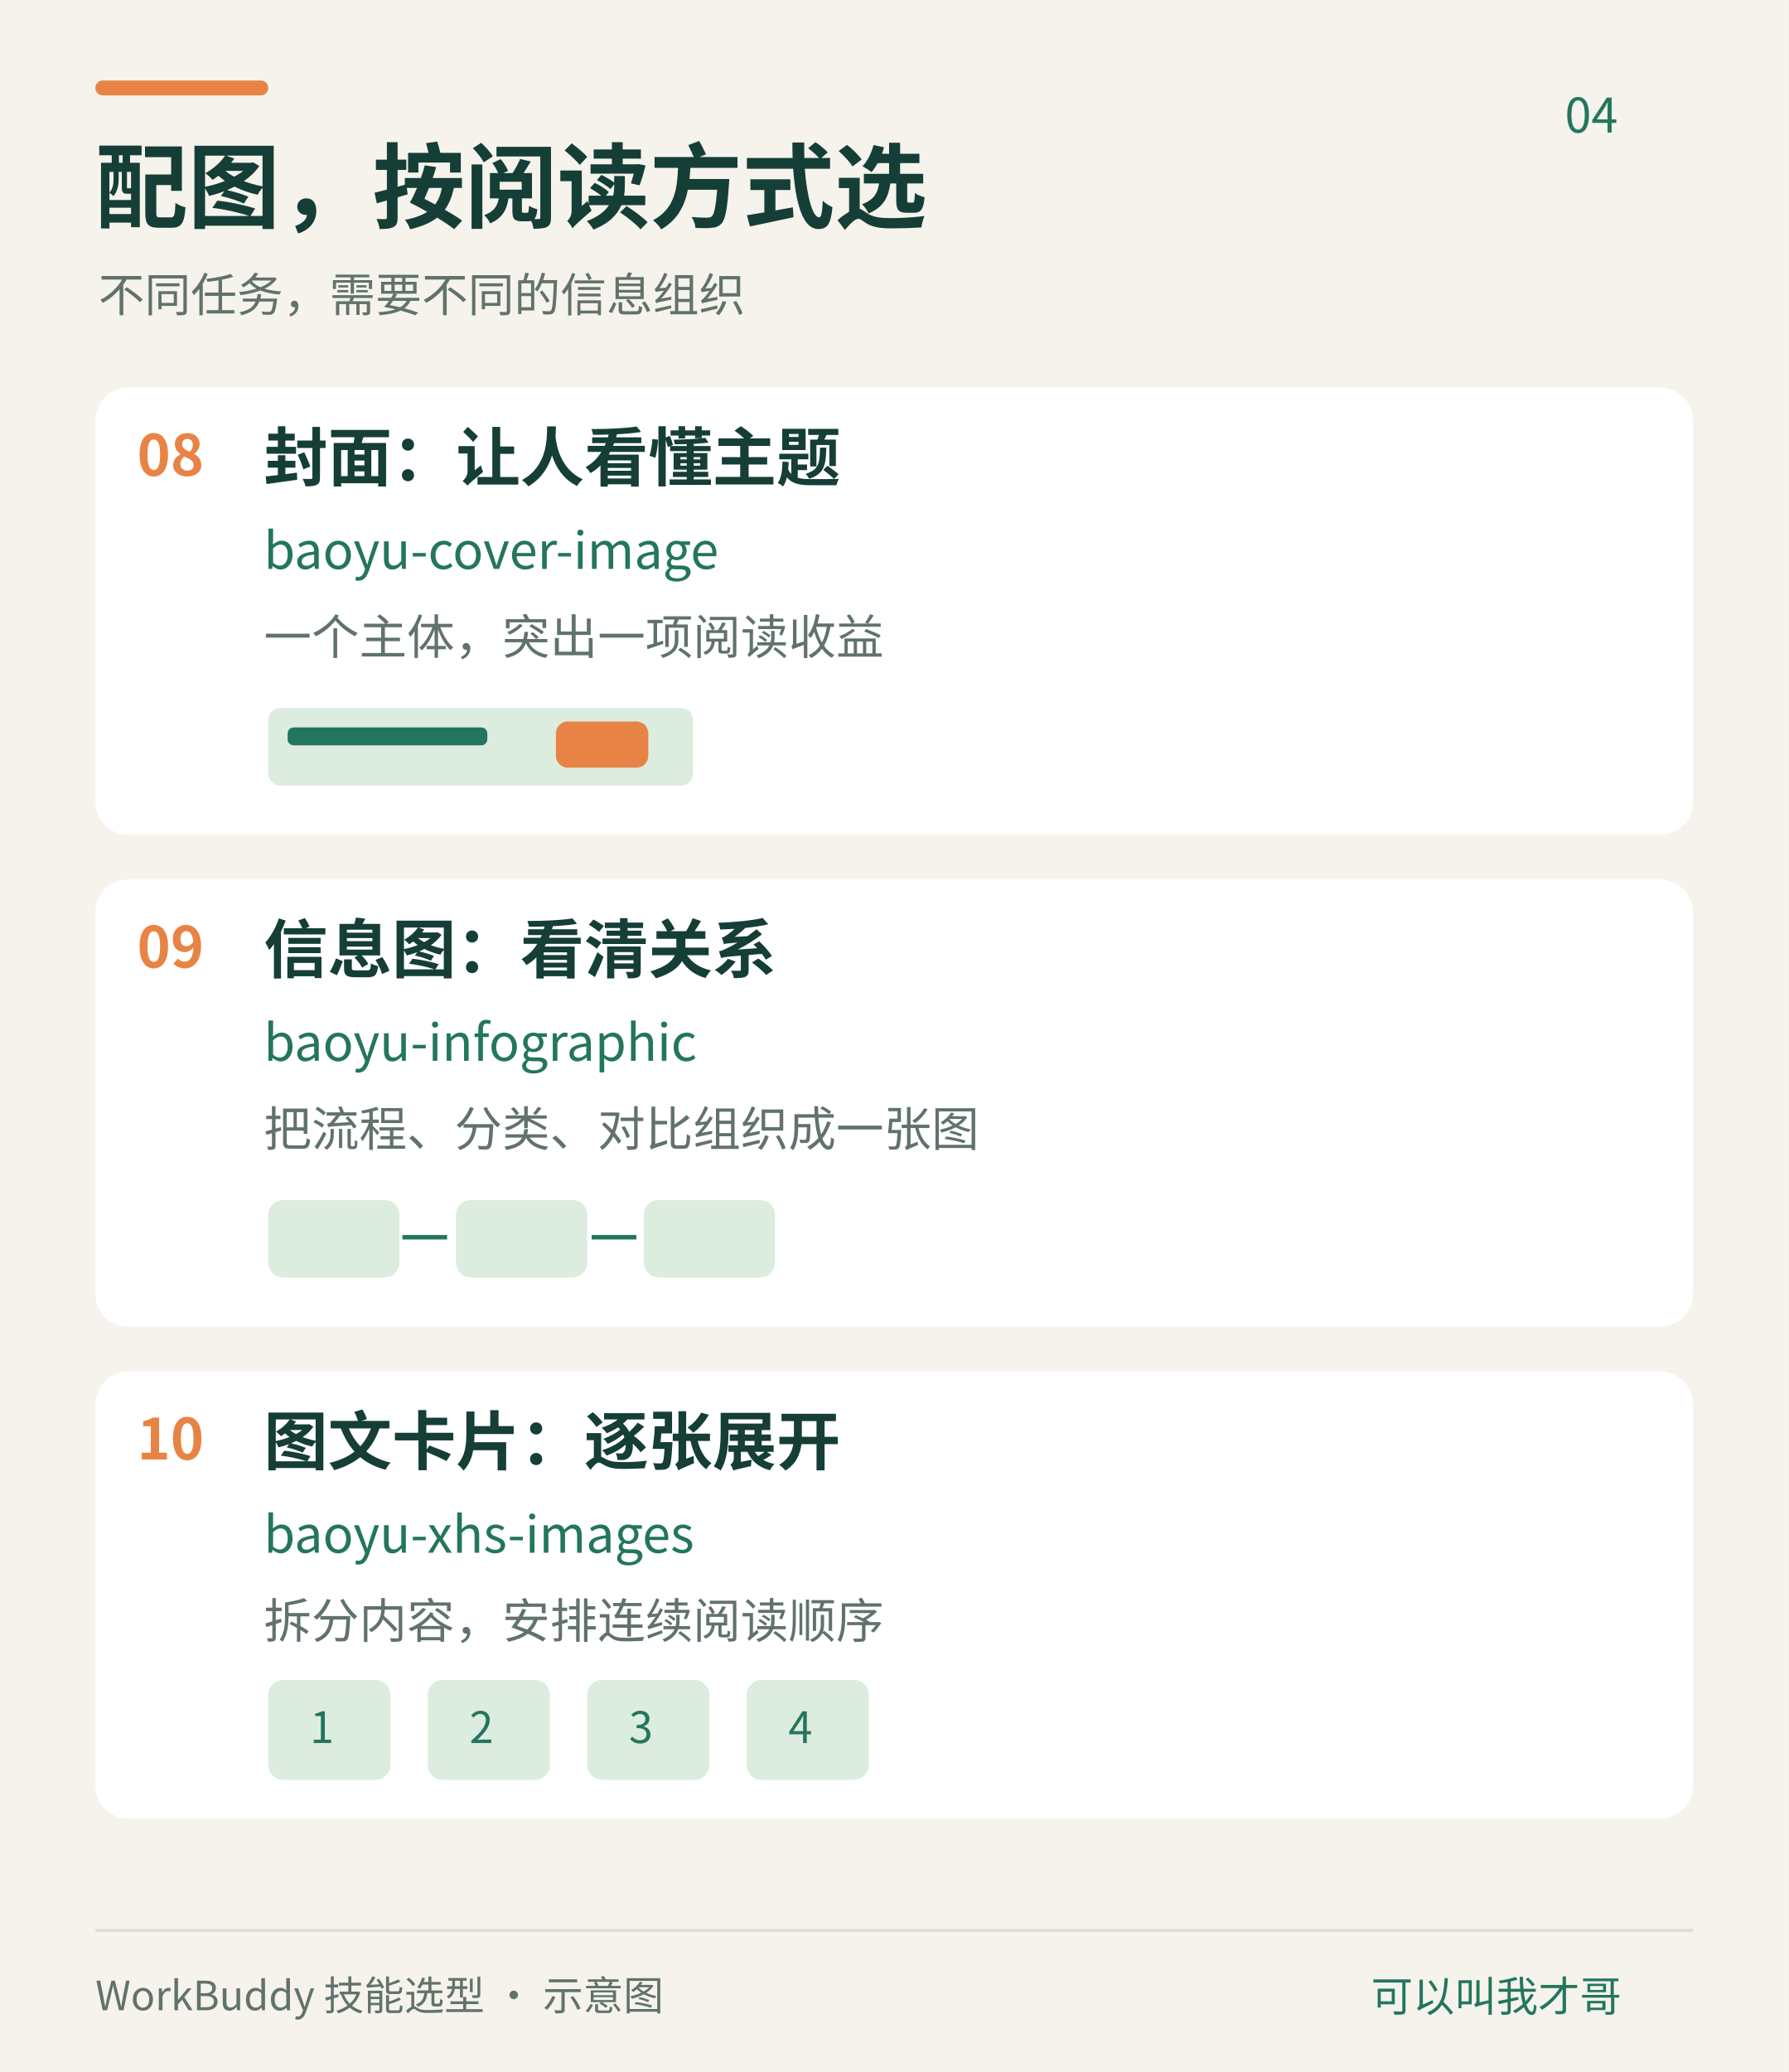
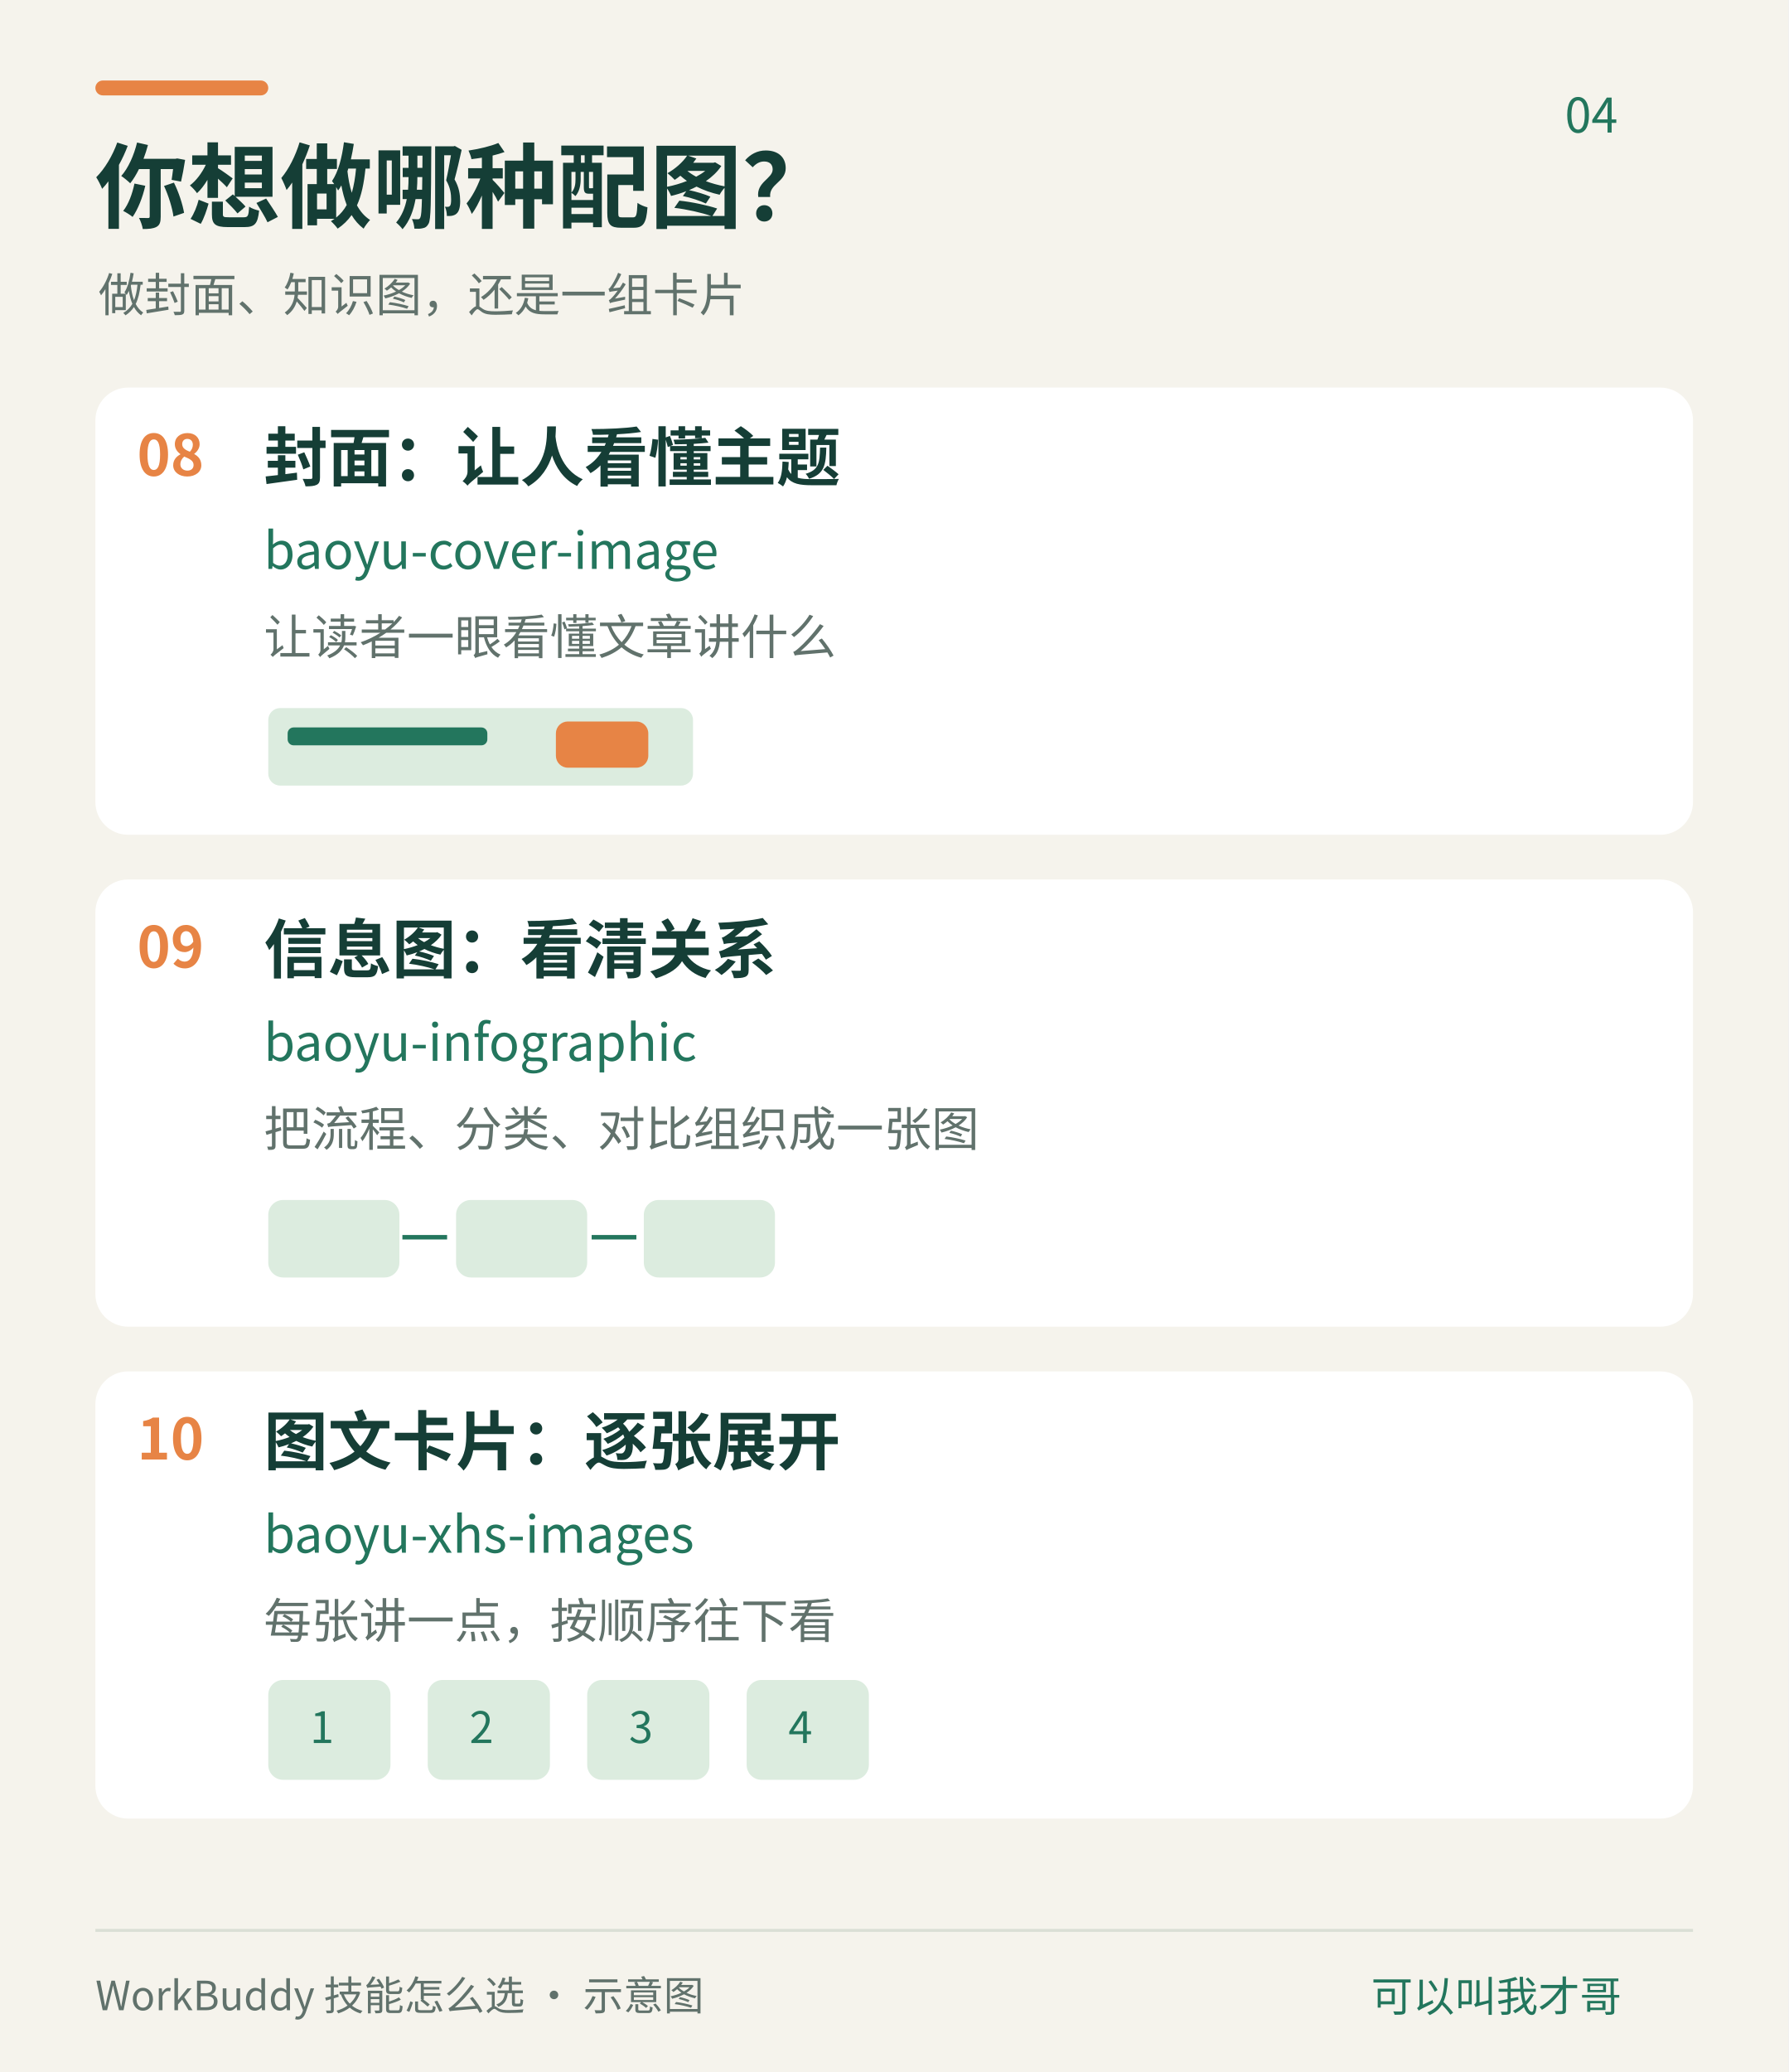
<svg xmlns="http://www.w3.org/2000/svg" width="1200" height="1390" viewBox="0 0 1200 1390">
  <rect width="100%" height="100%" fill="#F5F3EC" />
  <rect x="64" y="54" width="116" height="10" rx="5" fill="#E78445" />
-   <text x="64" y="94" dominant-baseline="text-before-edge" font-family="Microsoft YaHei, Noto Sans CJK SC, sans-serif" font-size="62" font-weight="700" fill="#153E36">配图，按阅读方式选</text>
-   <text x="66" y="182" dominant-baseline="text-before-edge" font-family="Microsoft YaHei, Noto Sans CJK SC, sans-serif" font-size="31" font-weight="400" fill="#61726C">不同任务，需要不同的信息组织</text>
+   <text x="64" y="94" dominant-baseline="text-before-edge" font-family="Microsoft YaHei, Noto Sans CJK SC, sans-serif" font-size="62" font-weight="700" fill="#153E36">你想做哪种配图？</text>
+   <text x="66" y="182" dominant-baseline="text-before-edge" font-family="Microsoft YaHei, Noto Sans CJK SC, sans-serif" font-size="31" font-weight="400" fill="#61726C">做封面、知识图，还是一组卡片</text>
  <text x="1050" y="61" dominant-baseline="text-before-edge" font-family="Microsoft YaHei, Noto Sans CJK SC, sans-serif" font-size="32" font-weight="400" fill="#23765D">04</text>
  <rect x="64" y="260" width="1072" height="300" rx="22" fill="#FFFFFF" />
  <text x="92" y="286" dominant-baseline="text-before-edge" font-family="Microsoft YaHei, Noto Sans CJK SC, sans-serif" font-size="38" font-weight="700" fill="#E78445">08</text>
  <text x="177" y="285" dominant-baseline="text-before-edge" font-family="Microsoft YaHei, Noto Sans CJK SC, sans-serif" font-size="43" font-weight="700" fill="#153E36">封面：让人看懂主题</text>
  <text x="177" y="352" dominant-baseline="text-before-edge" font-family="Microsoft YaHei, Noto Sans CJK SC, sans-serif" font-size="34" font-weight="400" fill="#23765D">baoyu-cover-image</text>
-   <text x="177" y="411" dominant-baseline="text-before-edge" font-family="Microsoft YaHei, Noto Sans CJK SC, sans-serif" font-size="32" font-weight="400" fill="#61726C">一个主体，突出一项阅读收益</text>
+   <text x="177" y="411" dominant-baseline="text-before-edge" font-family="Microsoft YaHei, Noto Sans CJK SC, sans-serif" font-size="32" font-weight="400" fill="#61726C">让读者一眼看懂文章讲什么</text>
  <rect x="180" y="475" width="285" height="52" rx="8" fill="#DCECDF" />
  <rect x="193" y="488" width="134" height="12" rx="4" fill="#23765D" />
  <rect x="373" y="484" width="62" height="31" rx="8" fill="#E78445" />
  <rect x="64" y="590" width="1072" height="300" rx="22" fill="#FFFFFF" />
  <text x="92" y="616" dominant-baseline="text-before-edge" font-family="Microsoft YaHei, Noto Sans CJK SC, sans-serif" font-size="38" font-weight="700" fill="#E78445">09</text>
  <text x="177" y="615" dominant-baseline="text-before-edge" font-family="Microsoft YaHei, Noto Sans CJK SC, sans-serif" font-size="43" font-weight="700" fill="#153E36">信息图：看清关系</text>
  <text x="177" y="682" dominant-baseline="text-before-edge" font-family="Microsoft YaHei, Noto Sans CJK SC, sans-serif" font-size="34" font-weight="400" fill="#23765D">baoyu-infographic</text>
  <text x="177" y="741" dominant-baseline="text-before-edge" font-family="Microsoft YaHei, Noto Sans CJK SC, sans-serif" font-size="32" font-weight="400" fill="#61726C">把流程、分类、对比组织成一张图</text>
  <rect x="180" y="805" width="88" height="52" rx="10" fill="#DCECDF" />
  <rect x="306" y="805" width="88" height="52" rx="10" fill="#DCECDF" />
  <rect x="432" y="805" width="88" height="52" rx="10" fill="#DCECDF" />
  <path d="M 270 830 L 300 830" fill="none" stroke="#23765D" stroke-width="3" />
  <path d="M 397 830 L 427 830" fill="none" stroke="#23765D" stroke-width="3" />
  <rect x="64" y="920" width="1072" height="300" rx="22" fill="#FFFFFF" />
  <text x="92" y="946" dominant-baseline="text-before-edge" font-family="Microsoft YaHei, Noto Sans CJK SC, sans-serif" font-size="38" font-weight="700" fill="#E78445">10</text>
  <text x="177" y="945" dominant-baseline="text-before-edge" font-family="Microsoft YaHei, Noto Sans CJK SC, sans-serif" font-size="43" font-weight="700" fill="#153E36">图文卡片：逐张展开</text>
  <text x="177" y="1012" dominant-baseline="text-before-edge" font-family="Microsoft YaHei, Noto Sans CJK SC, sans-serif" font-size="34" font-weight="400" fill="#23765D">baoyu-xhs-images</text>
-   <text x="177" y="1071" dominant-baseline="text-before-edge" font-family="Microsoft YaHei, Noto Sans CJK SC, sans-serif" font-size="32" font-weight="400" fill="#61726C">拆分内容，安排连续阅读顺序</text>
+   <text x="177" y="1071" dominant-baseline="text-before-edge" font-family="Microsoft YaHei, Noto Sans CJK SC, sans-serif" font-size="32" font-weight="400" fill="#61726C">每张讲一点，按顺序往下看</text>
  <rect x="180" y="1127" width="82" height="67" rx="10" fill="#DCECDF" />
  <text x="208" y="1144" dominant-baseline="text-before-edge" font-family="Microsoft YaHei, Noto Sans CJK SC, sans-serif" font-size="29" font-weight="400" fill="#23765D">1</text>
  <rect x="287" y="1127" width="82" height="67" rx="10" fill="#DCECDF" />
  <text x="315" y="1144" dominant-baseline="text-before-edge" font-family="Microsoft YaHei, Noto Sans CJK SC, sans-serif" font-size="29" font-weight="400" fill="#23765D">2</text>
  <rect x="394" y="1127" width="82" height="67" rx="10" fill="#DCECDF" />
  <text x="422" y="1144" dominant-baseline="text-before-edge" font-family="Microsoft YaHei, Noto Sans CJK SC, sans-serif" font-size="29" font-weight="400" fill="#23765D">3</text>
  <rect x="501" y="1127" width="82" height="67" rx="10" fill="#DCECDF" />
  <text x="529" y="1144" dominant-baseline="text-before-edge" font-family="Microsoft YaHei, Noto Sans CJK SC, sans-serif" font-size="29" font-weight="400" fill="#23765D">4</text>
  <path d="M 64 1295 L 1136 1295" fill="none" stroke="#DADFD5" stroke-width="2" />
-   <text x="64" y="1325" dominant-baseline="text-before-edge" font-family="Microsoft YaHei, Noto Sans CJK SC, sans-serif" font-size="27" font-weight="400" fill="#61726C">WorkBuddy 技能选型 · 示意图</text>
+   <text x="64" y="1325" dominant-baseline="text-before-edge" font-family="Microsoft YaHei, Noto Sans CJK SC, sans-serif" font-size="27" font-weight="400" fill="#61726C">WorkBuddy 技能怎么选 · 示意图</text>
  <text x="920" y="1325" dominant-baseline="text-before-edge" font-family="Microsoft YaHei, Noto Sans CJK SC, sans-serif" font-size="28" font-weight="400" fill="#23765D">可以叫我才哥</text>
</svg>
